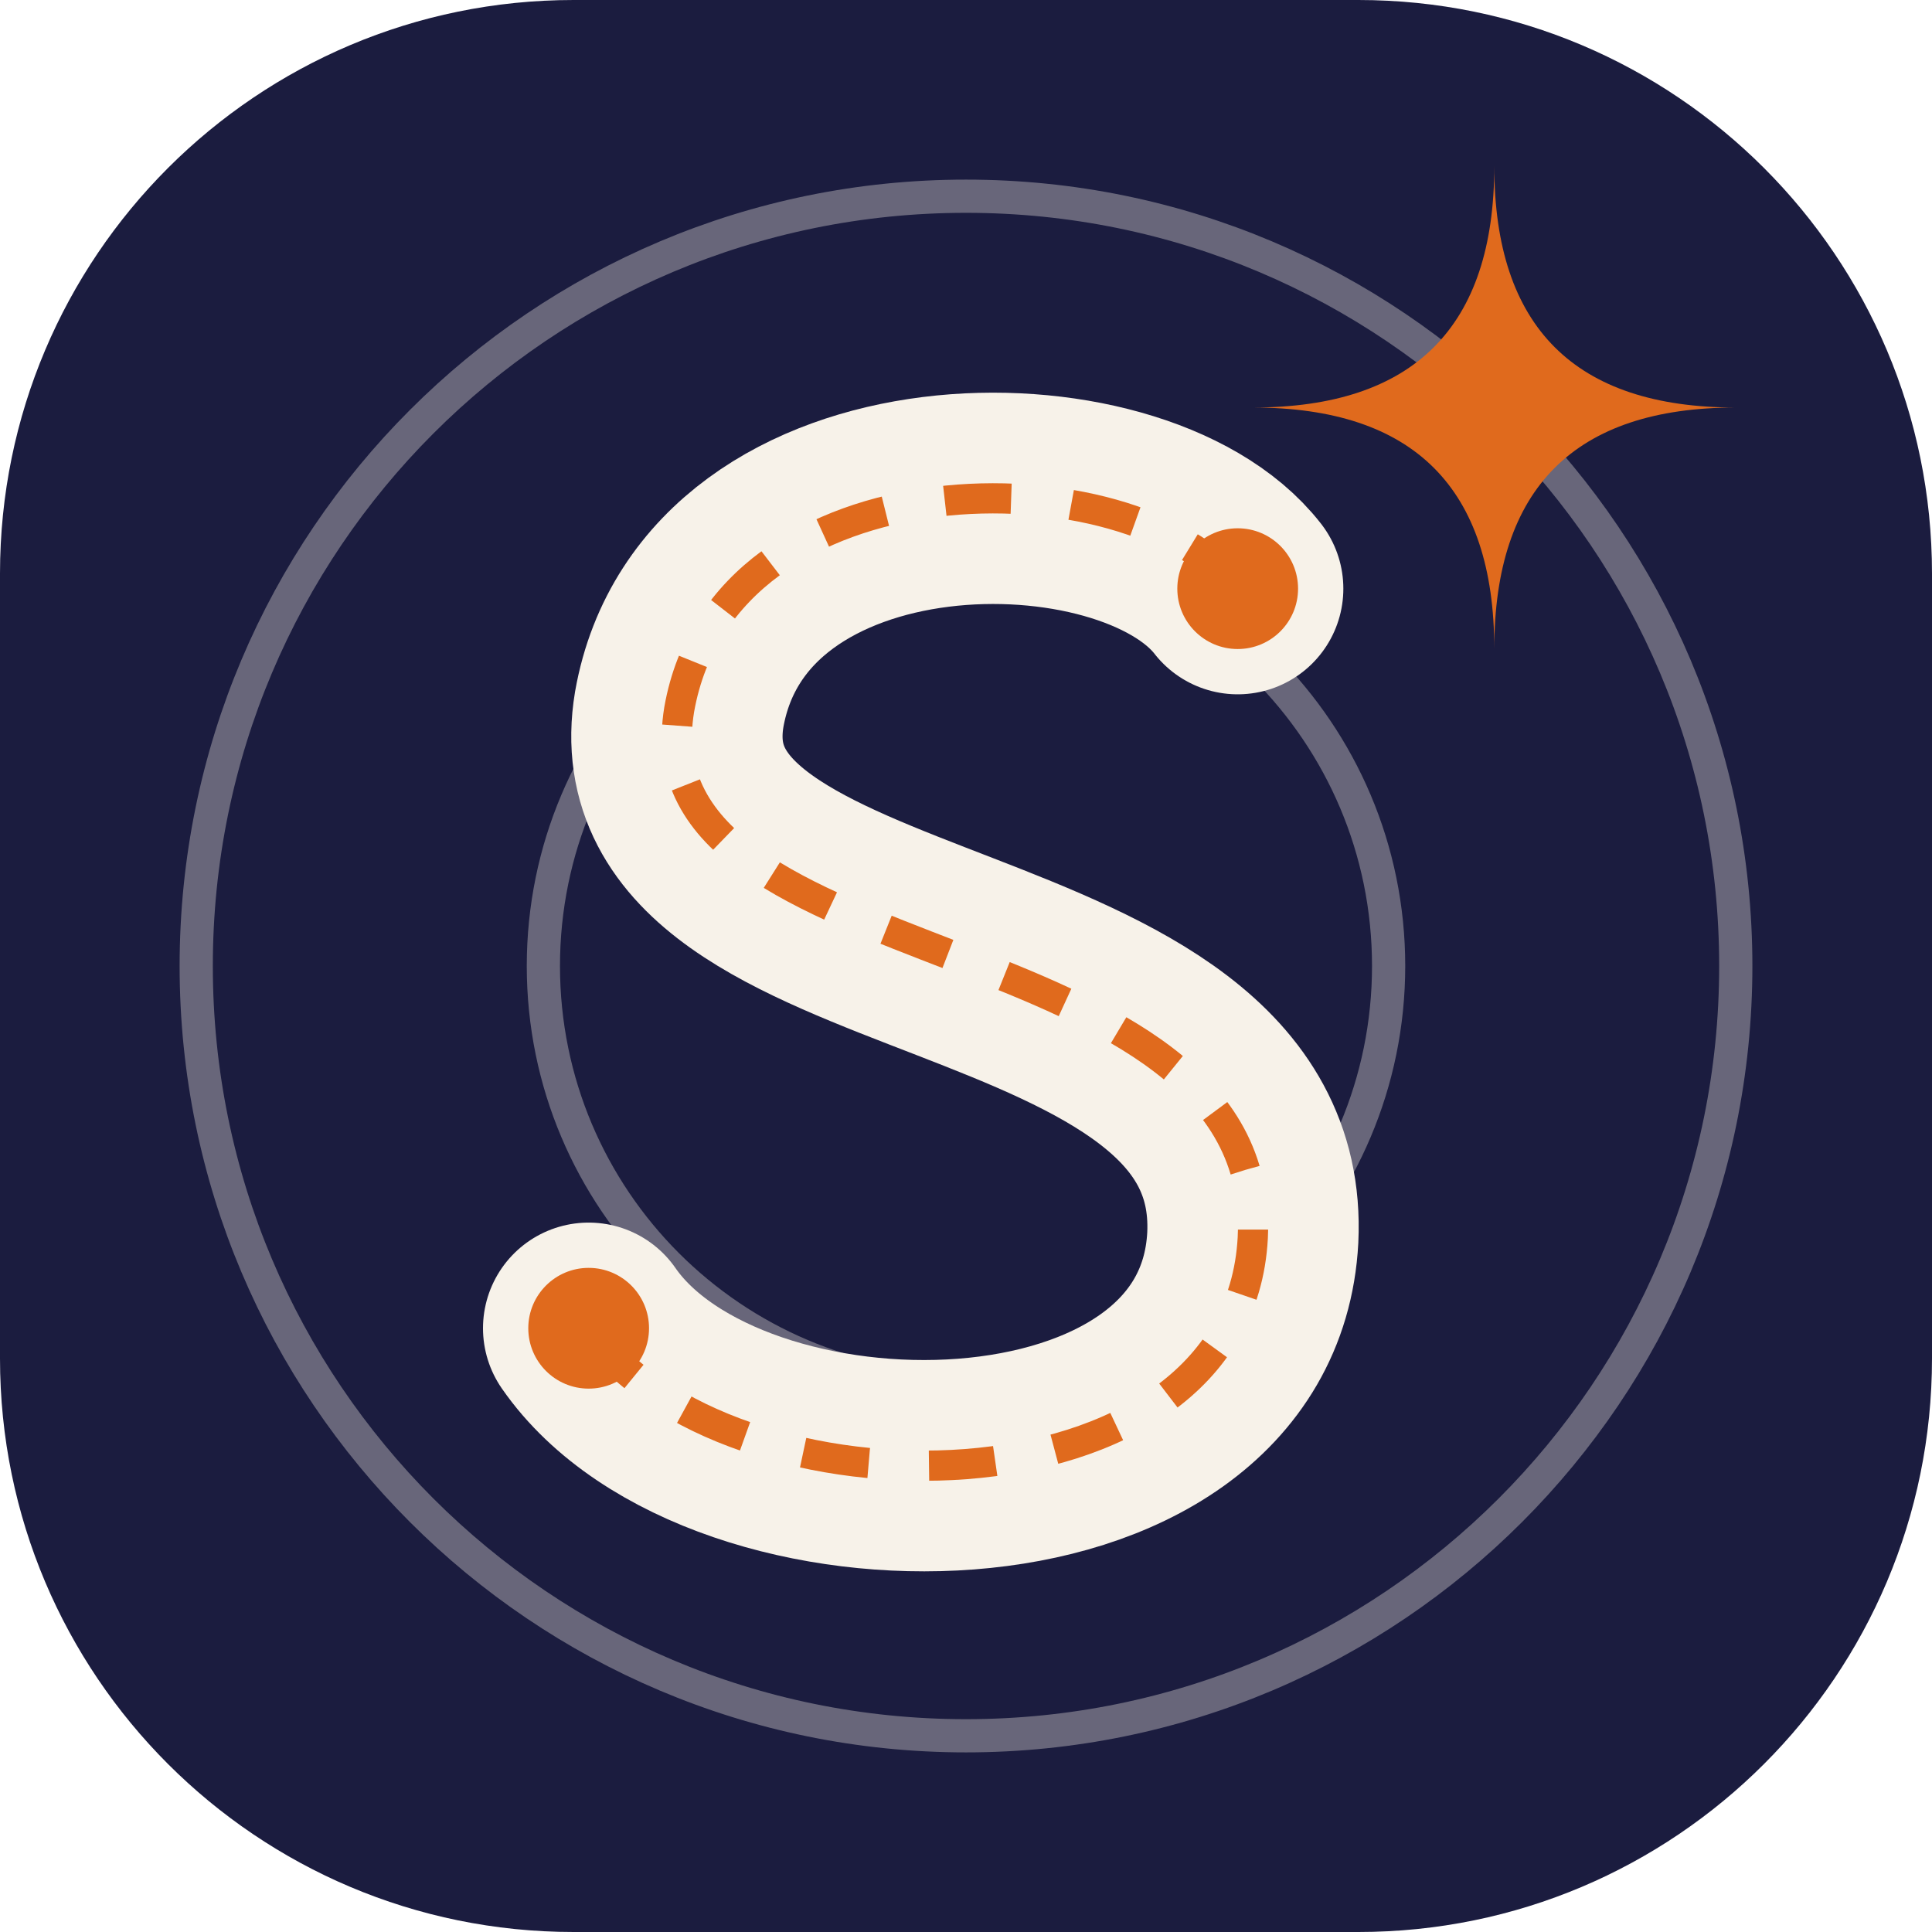
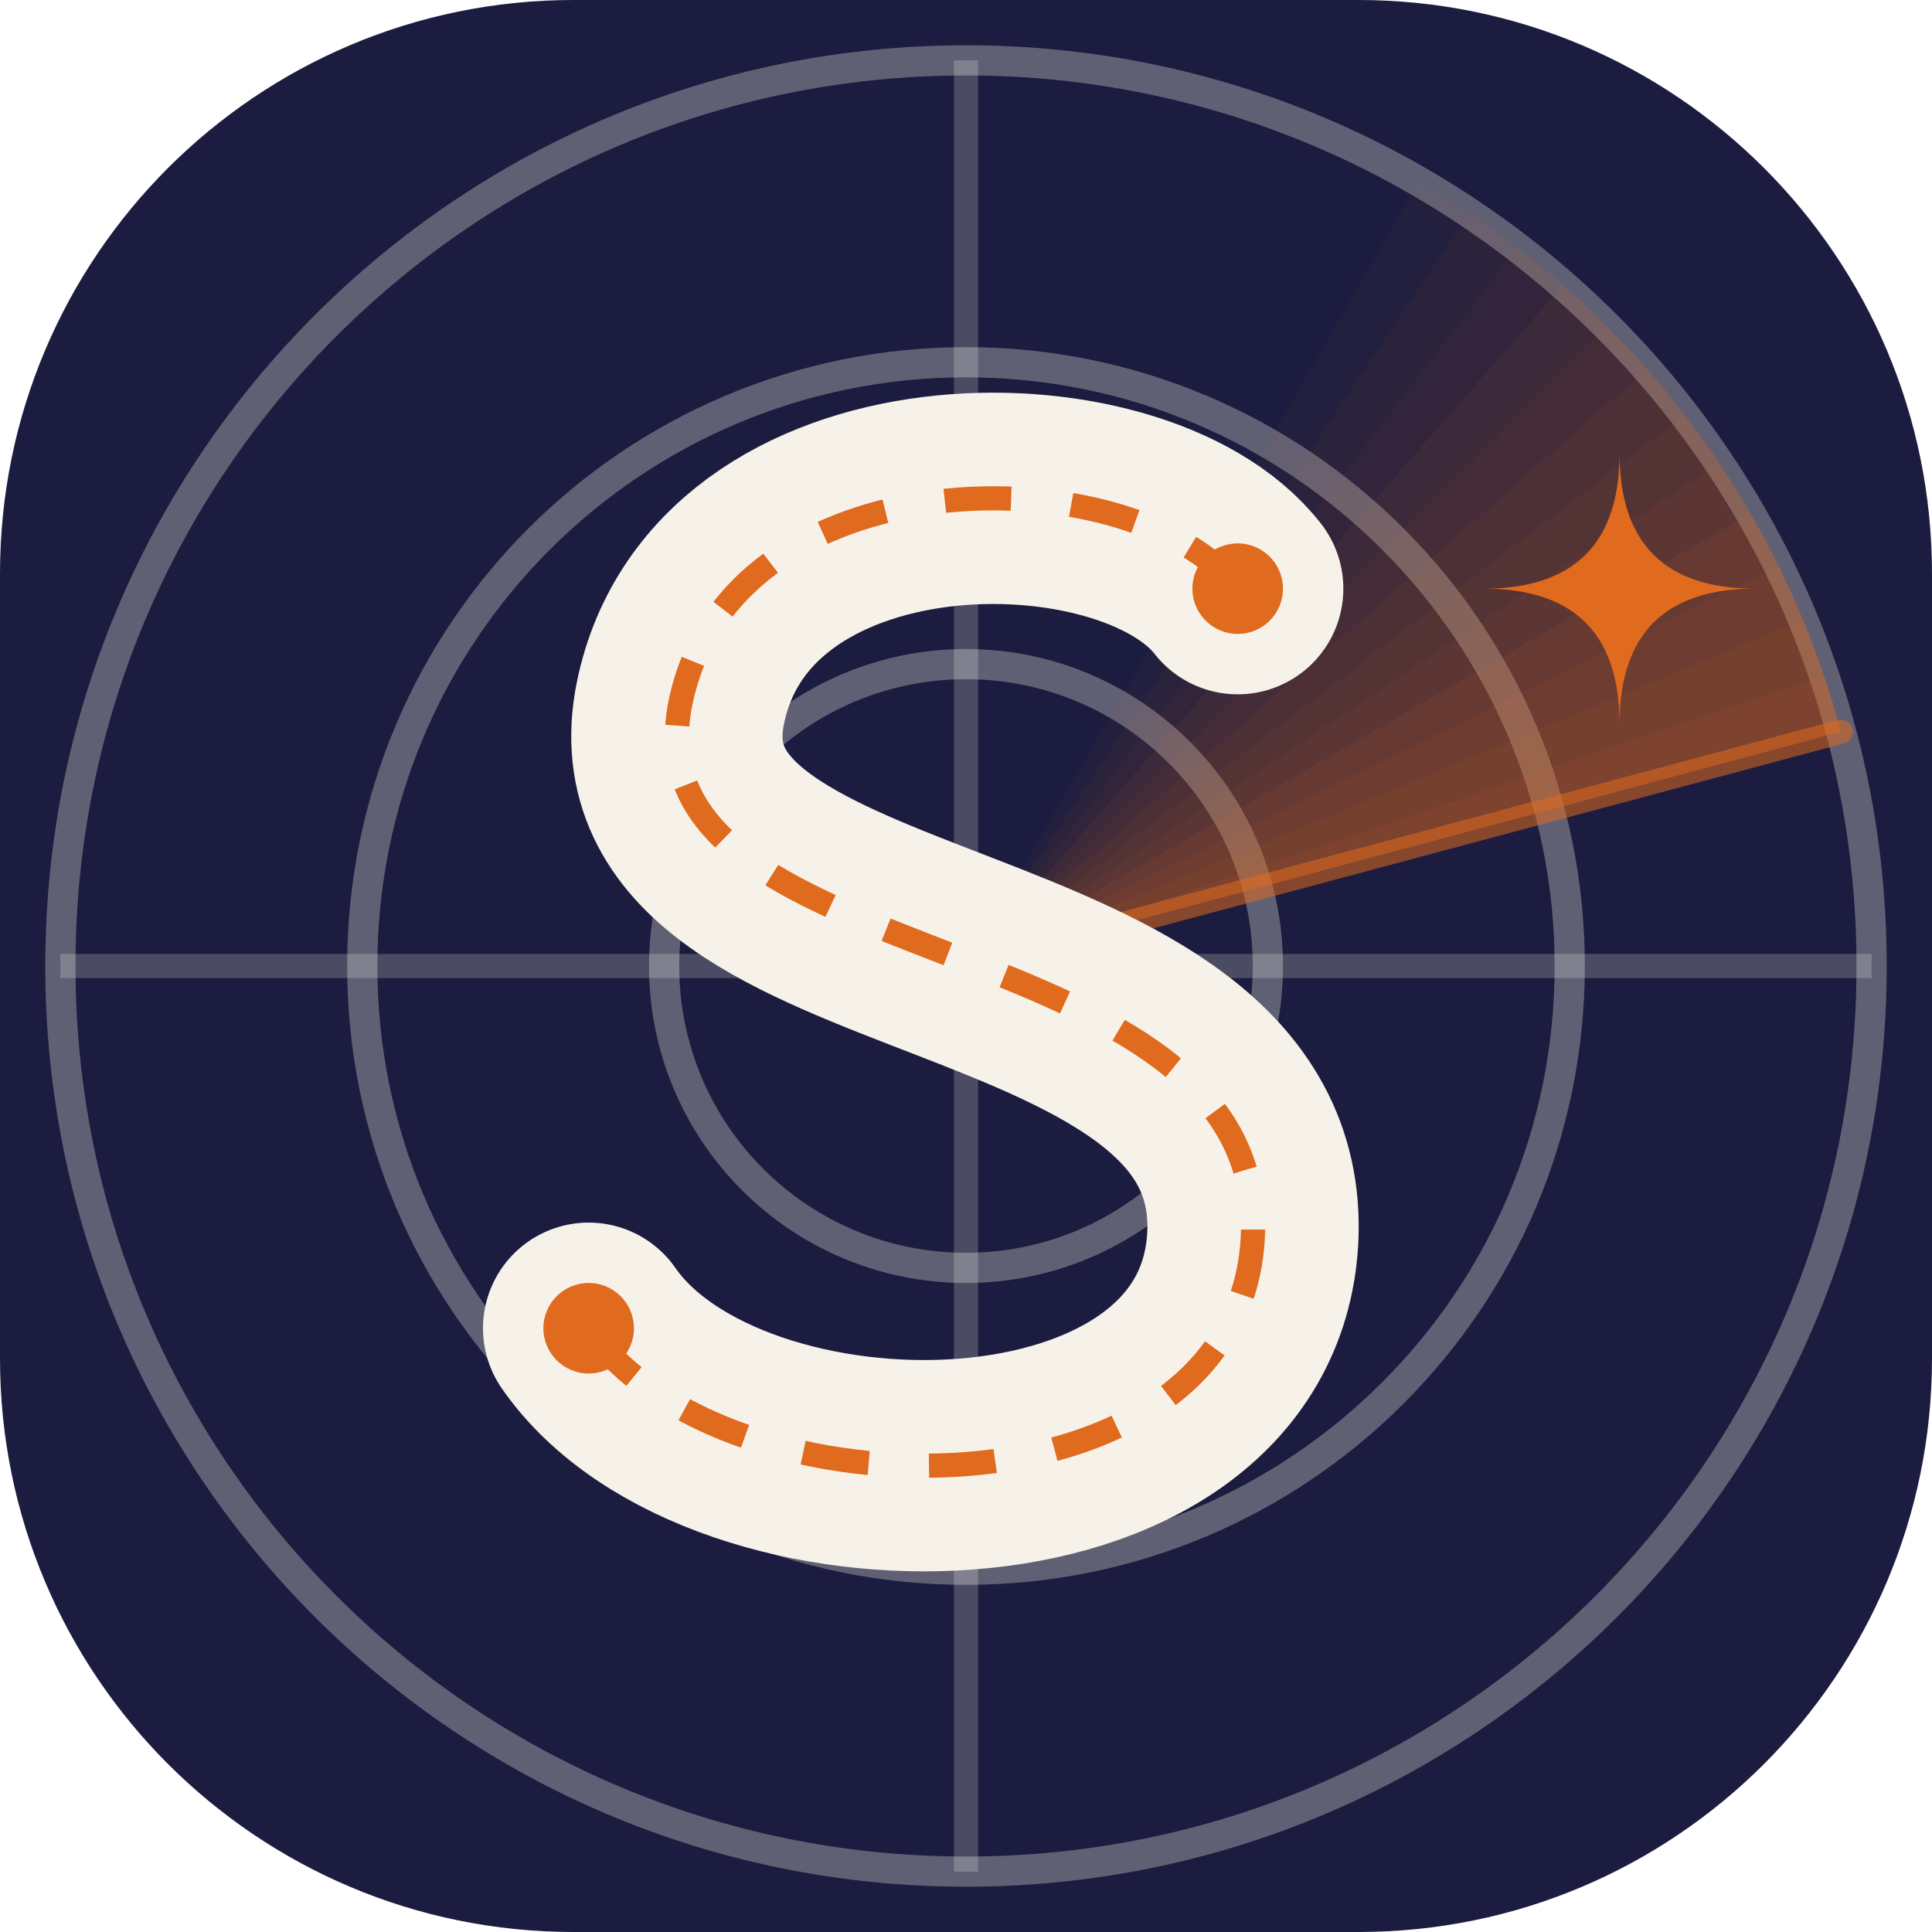
<svg xmlns="http://www.w3.org/2000/svg" width="64" height="64" viewBox="0 0 64 64">
  <rect width="64" height="64" rx="19" fill="#1b1c3f" />
-   <circle cx="32" cy="32" r="14" fill="none" stroke="#f7f2e9" stroke-width="1.1" opacity="0.35" />
-   <circle cx="32" cy="32" r="25.5" fill="none" stroke="#f7f2e9" stroke-width="1.1" opacity="0.35" />
+   <circle cx="32" cy="32" r="10" fill="none" stroke="#f7f2e9" stroke-width="1" opacity="0.32" />
+   <circle cx="32" cy="32" r="20" fill="none" stroke="#f7f2e9" stroke-width="1" opacity="0.32" />
+   <circle cx="32" cy="32" r="30" fill="none" stroke="#f7f2e9" stroke-width="1" opacity="0.32" />
+   <path d="M2 32H62M32 2V62" stroke="#f7f2e9" stroke-width="0.80" opacity="0.22" />
+   <path d="M32 32L60.98 24.24A30 30 0 0 0 60.41 22.36Z" fill="#e06a1d" opacity="0.50" />
+   <path d="M32 32L60.41 22.36A30 30 0 0 0 59.72 20.52Z" fill="#e06a1d" opacity="0.46" />
+   <path d="M32 32L59.72 20.52A30 30 0 0 0 58.91 18.73Z" fill="#e06a1d" opacity="0.42" />
+   <path d="M32 32L58.91 18.73A30 30 0 0 0 57.98 17.00Z" fill="#e06a1d" opacity="0.38" />
+   <path d="M32 32L57.98 17.00A30 30 0 0 0 56.94 15.33Z" fill="#e06a1d" opacity="0.33" />
+   <path d="M32 32L56.94 15.33A30 30 0 0 0 55.80 13.74Z" fill="#e06a1d" opacity="0.29" />
+   <path d="M32 32L55.80 13.74A30 30 0 0 0 54.56 12.22Z" fill="#e06a1d" opacity="0.25" />
+   <path d="M32 32L54.56 12.22A30 30 0 0 0 53.21 10.79Z" fill="#e06a1d" opacity="0.21" />
+   <path d="M32 32L53.21 10.79A30 30 0 0 0 51.78 9.44Z" fill="#e06a1d" opacity="0.17" />
+   <path d="M32 32L51.78 9.44A30 30 0 0 0 50.26 8.20Z" fill="#e06a1d" opacity="0.12" />
+   <path d="M32 32L50.26 8.20A30 30 0 0 0 48.67 7.06Z" fill="#e06a1d" opacity="0.08" />
+   <path d="M32 32L48.67 7.06A30 30 0 0 0 47.00 6.02Z" fill="#e06a1d" opacity="0.04" />
+   <path d="M32 32L60.98 24.24" stroke="#e06a1d" stroke-width="0.80" stroke-linecap="round" opacity=".55" />
  <path d="M19.5 44C24 50.5 41 50.5 41.5 41C42 30.5 21 32.5 22.5 23.5C24 15 37.5 15 41 19.5" fill="none" stroke="#f7f2e9" stroke-width="7" stroke-linecap="round" stroke-linejoin="round" />
-   <path d="M49.5 5.5Q49.5 13.5 57.5 13.5Q49.5 13.5 49.5 21.5Q49.5 13.5 41.5 13.5Q49.5 13.5 49.5 5.5Z" fill="#e06a1d" />
-   <path d="M19.5 44C24 50.5 41 50.5 41.5 41C42 30.5 21 32.5 22.5 23.5C24 15 37.5 15 41 19.5" fill="none" stroke="#e06a1d" stroke-width="1" stroke-dasharray="2.2 2" />
-   <circle cx="19.5" cy="44" r="2" fill="#e06a1d" />
-   <circle cx="41" cy="19.5" r="2" fill="#e06a1d" />
+   <path d="M53.65 15.0Q53.65 19.5 58.15 19.5Q53.65 19.5 53.65 24.0Q53.65 19.5 49.15 19.5Q53.65 19.5 53.65 15.0Z" fill="#e06a1d" />
+   <path d="M19.5 44C24 50.5 41 50.5 41.5 41C42 30.5 21 32.5 22.5 23.5C24 15 37.5 15 41 19.5" fill="none" stroke="#e06a1d" stroke-width="0.8" stroke-dasharray="2.2 2" />
+   <circle cx="19.5" cy="44" r="1.5" fill="#e06a1d" />
+   <circle cx="41" cy="19.5" r="1.5" fill="#e06a1d" />
</svg>
